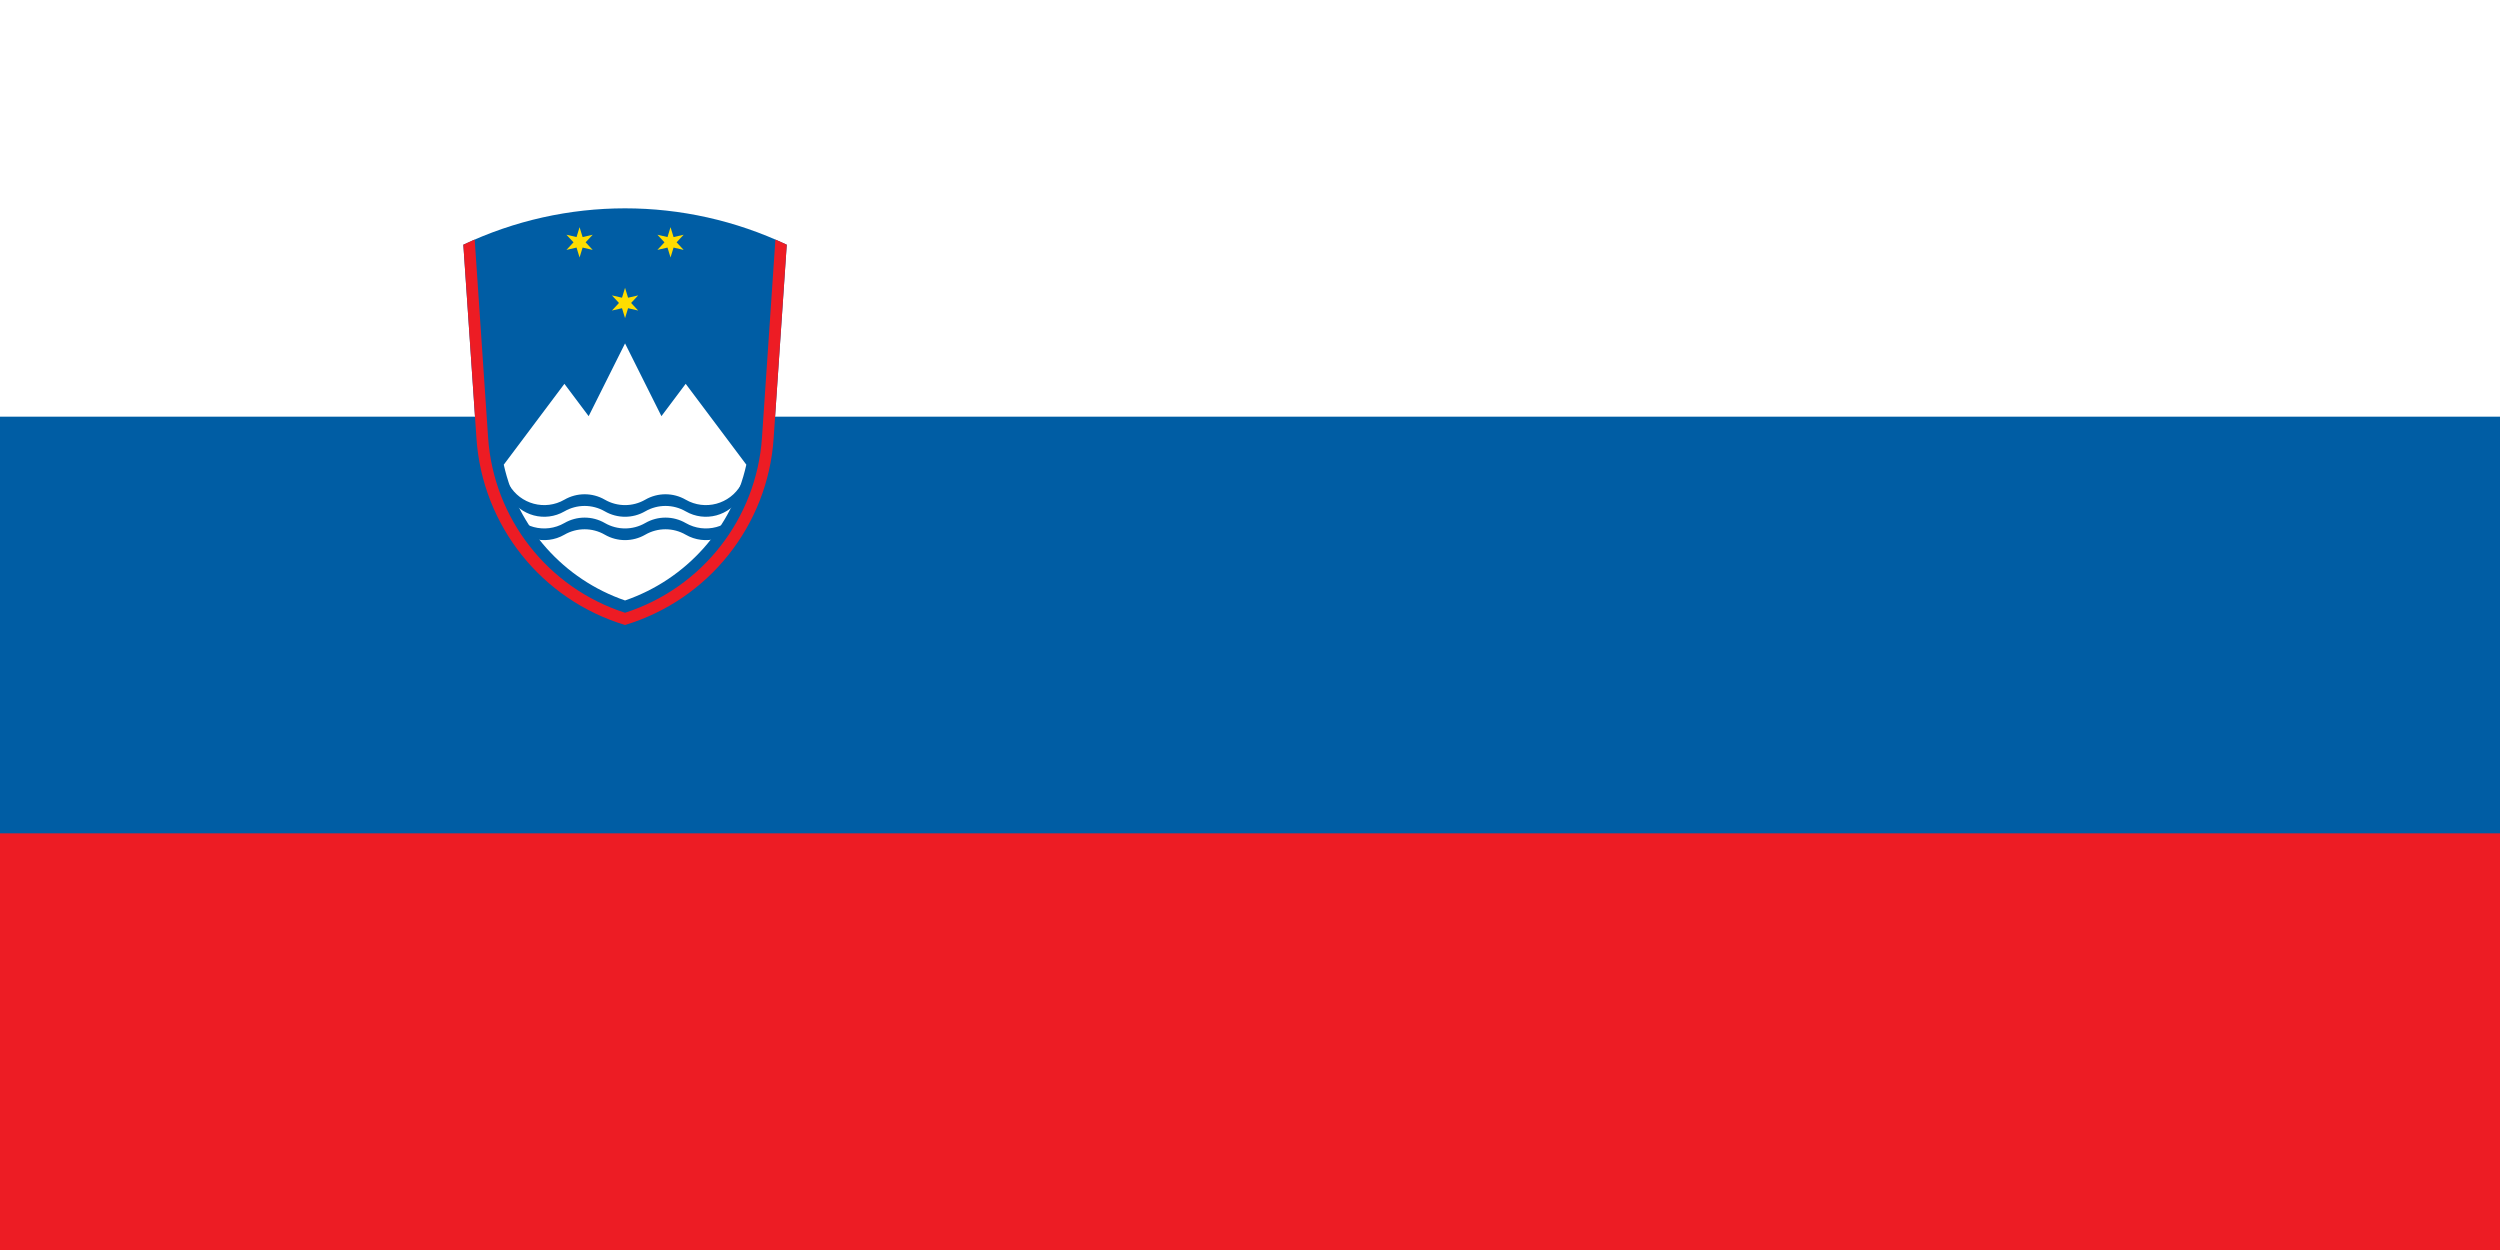
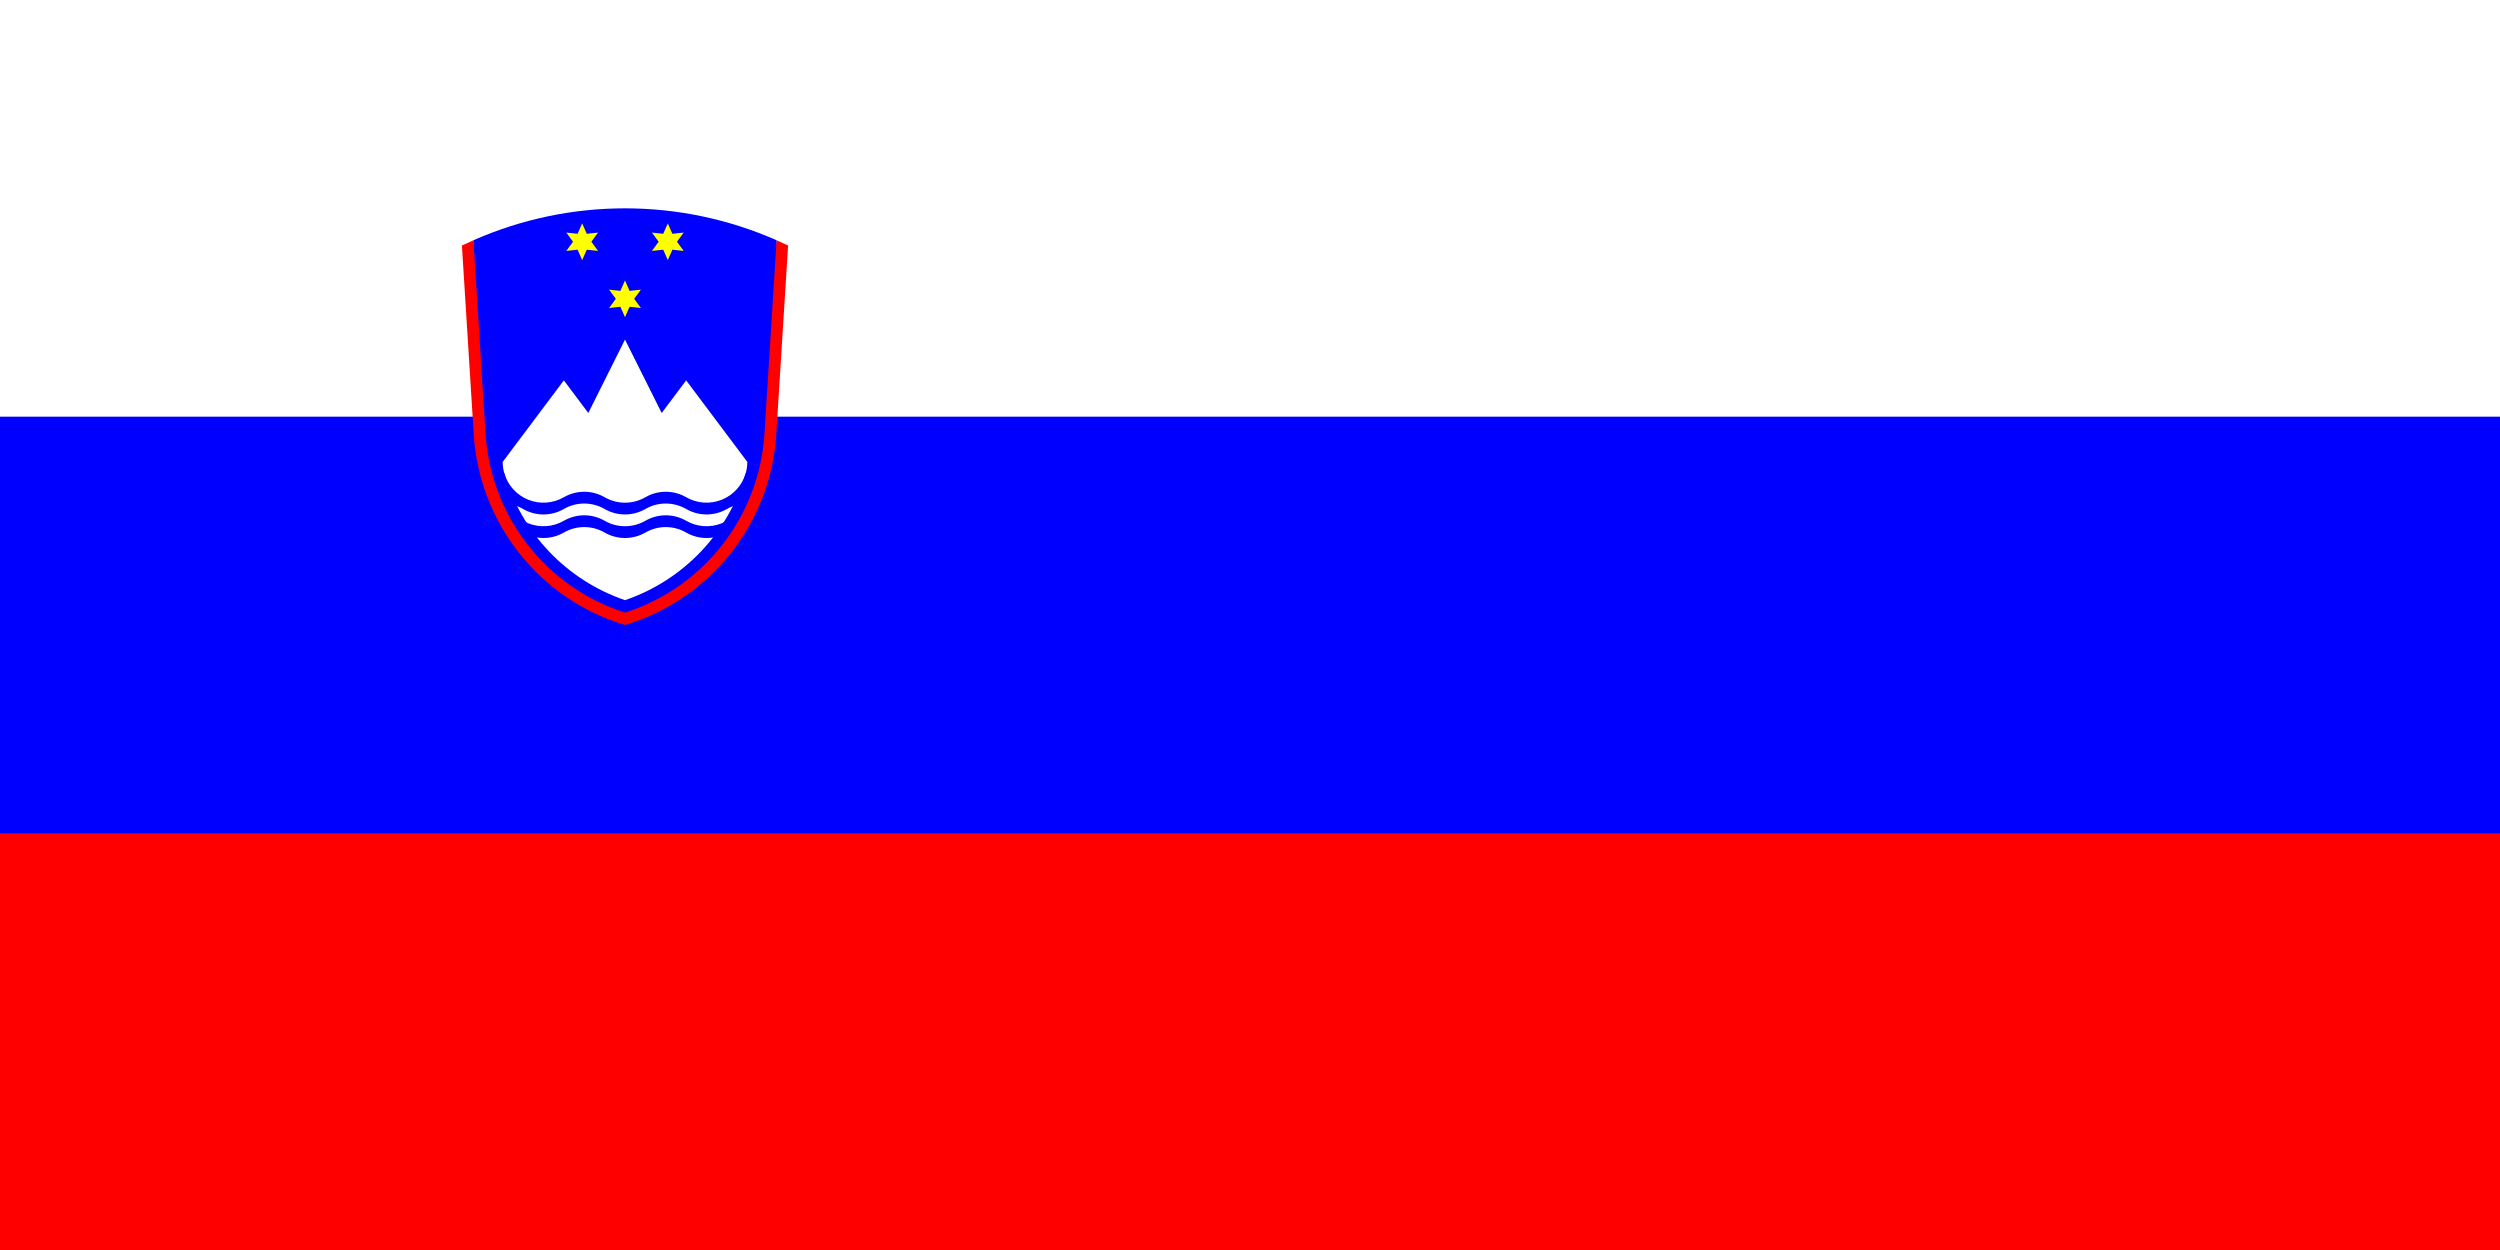
- <svg xmlns="http://www.w3.org/2000/svg" xmlns:xlink="http://www.w3.org/1999/xlink" width="1200" height="600" viewBox="0 0 12 6">
-   <path fill="#ed1c24" d="M0 0h12v6H0z" />
-   <path fill="#005da4" d="M0 0h12v4H0z" />
-   <path fill="#fff" d="M0 0h12v2H0z" />
-   <svg width="12" height="15.459" transform="translate(2.224 1) scale(.12937)" viewBox="-120 -190.223 240 309.188">
-     <path fill="#005da4" d="M110.26-19.478l9.74-143.75a280.22 280.22 0 0 0-240 0l9.74 143.75A155.61 155.61 0 0 0 0 118.972a155.61 155.61 0 0 0 110.26-138.45" />
-     <path fill="#fff" d="M-90 0A138.29 138.29 0 0 0 0 100.77 138.29 138.29 0 0 0 90 0L45-60 27-36 0-90l-27 54-18-24-45 60" />
-     <path id="a" fill="#005da4" d="M-17.196-2.196A6 6 0 0 0-9 0a6 6 0 0 1 6 0 6 6 0 0 0 6 0 6 6 0 0 1 6 0 6 6 0 0 0 8.196-2.196v1.732A6 6 0 0 1 9 1.732a6 6 0 0 0-6 0 6 6 0 0 1-6 0 6 6 0 0 0-6 0 6 6 0 0 1-8.196-2.196z" transform="matrix(5 0 0 5 0 25.981)" />
-     <use transform="translate(0 17.321)" xlink:href="#a" />
-     <path id="b" fill="#fd0" stroke-width=".2" d="M0-5l1 3.268L4.33-2.5 2 0l2.33 2.5L1 1.732 0 5l-1-3.268-3.33.768L-2 0l-2.33-2.5 3.33.768z" transform="matrix(2.25 0 0 2.25 0 -120)" />
-     <use transform="translate(-33.75 -45)" xlink:href="#b" />
-     <use transform="translate(33.75 -45)" xlink:href="#b" />
-     <path fill="#ed1c24" d="M-111.58-167.05l9.96 146.99A146.95 146.95 0 0 0 0 109.89 146.95 146.95 0 0 0 101.62-20.06l9.96-146.99a280.22 280.22 0 0 0 8.42 3.82l-9.74 143.75A155.61 155.61 0 0 1 0 118.97 155.61 155.61 0 0 1-110.26-19.48L-120-163.23a280.22 280.22 0 0 0 8.42-3.82" />
-   </svg>
+ <svg xmlns="http://www.w3.org/2000/svg" xmlns:xlink="http://www.w3.org/1999/xlink" width="1200" height="600" viewBox="0 0 240 120" fill="#00f">
+   <path d="M0 0h240v120H0Z" fill="red" />
+   <path d="M0 0h240v80H0Z" />
+   <path d="M0 0h240v40H0Z" fill="#fff" />
+   <g transform="matrix(.3914069 0 0 .3914069 60 60)">
+     <path d="M-37.175-94.368a92.195 92.195 0 0 1 74.351 0Q43-12 0-1q-43-11-37.175-93.368Z" />
+     <path id="a" d="m0-84.5 1.125 2.551L3.897-82.25 2.25-80l1.647 2.25L1.125-78.051 0-75.5l-1.125-2.551-2.772.301L-2.25-80l-1.647-2.25 2.772.301" fill="#ff0" />
+     <use xlink:href="#a" x="-10.5" y="-14" />
+     <use xlink:href="#a" x="10.5" y="-14" />
+     <path d="m0-70 9 18 6-8 15 20a10 10 0 0 1-.385 2.747A46.401 46.401 0 0 1 0-6.091a46.401 46.401 0 0 1-29.615-31.162A10 10 0 0 1-30-40l15-20 6 8z" fill="#fff" />
+     <path id="b" d="M-29.615-37.253A10 10 0 0 0-15-31.34a10 10 0 0 1 10 0 10 10 0 0 0 10 0 10 10 0 0 1 10 0 10 10 0 0 0 14.615-5.913L30-37.113v7.321a10 10 0 0 0-5 1.34 10 10 0 0 1-10 0 10 10 0 0 0-10 0 10 10 0 0 1-10 0 10 10 0 0 0-10 0 10 10 0 0 1-10 0 10 10 0 0 0-5-1.34v-7.321" />
+     <use xlink:href="#b" y="5.774" />
+     <path d="M-40-93.066a92.195 92.195 0 0 1 2.825-1.302l2.971 47.449A49.301 49.301 0 0 0 0-3.036a49.301 49.301 0 0 0 34.205-43.883l2.971-47.449A92.195 92.195 0 0 1 40-93.066L37.1-46.738A52.202 52.202 0 0 1 0 0a52.202 52.202 0 0 1-37.1-46.738Z" fill="red" />
+   </g>
</svg>
